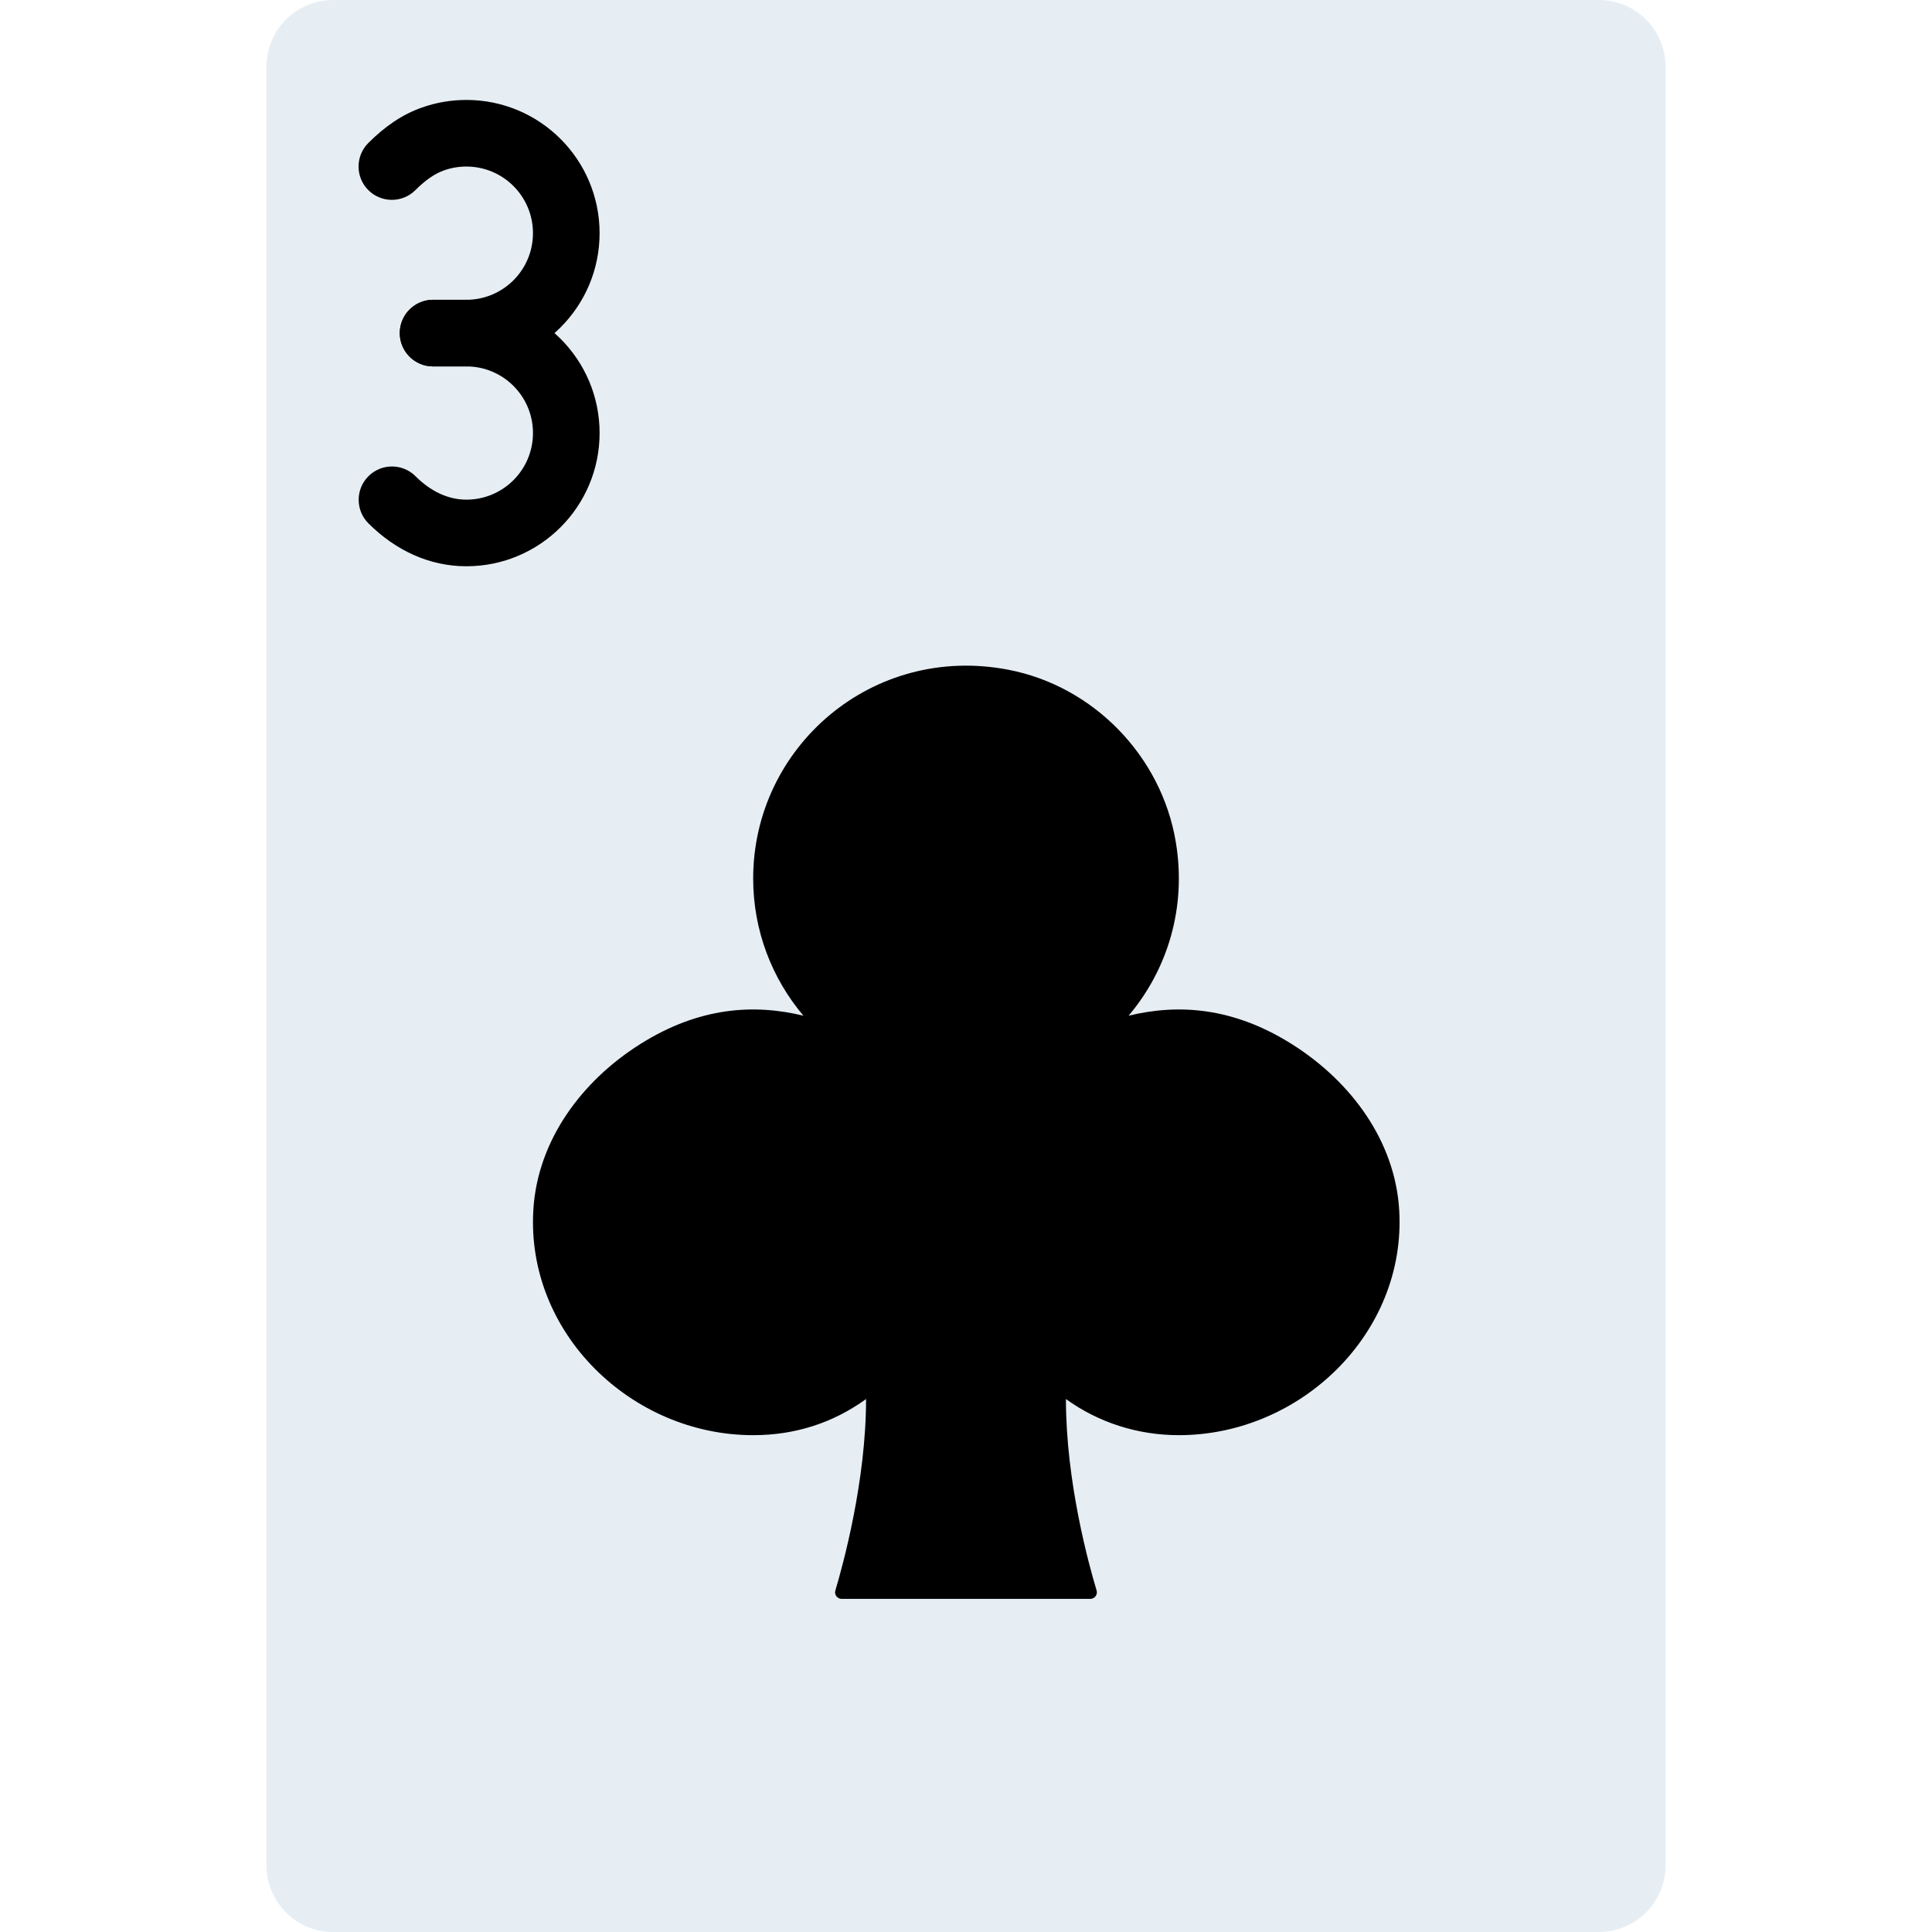
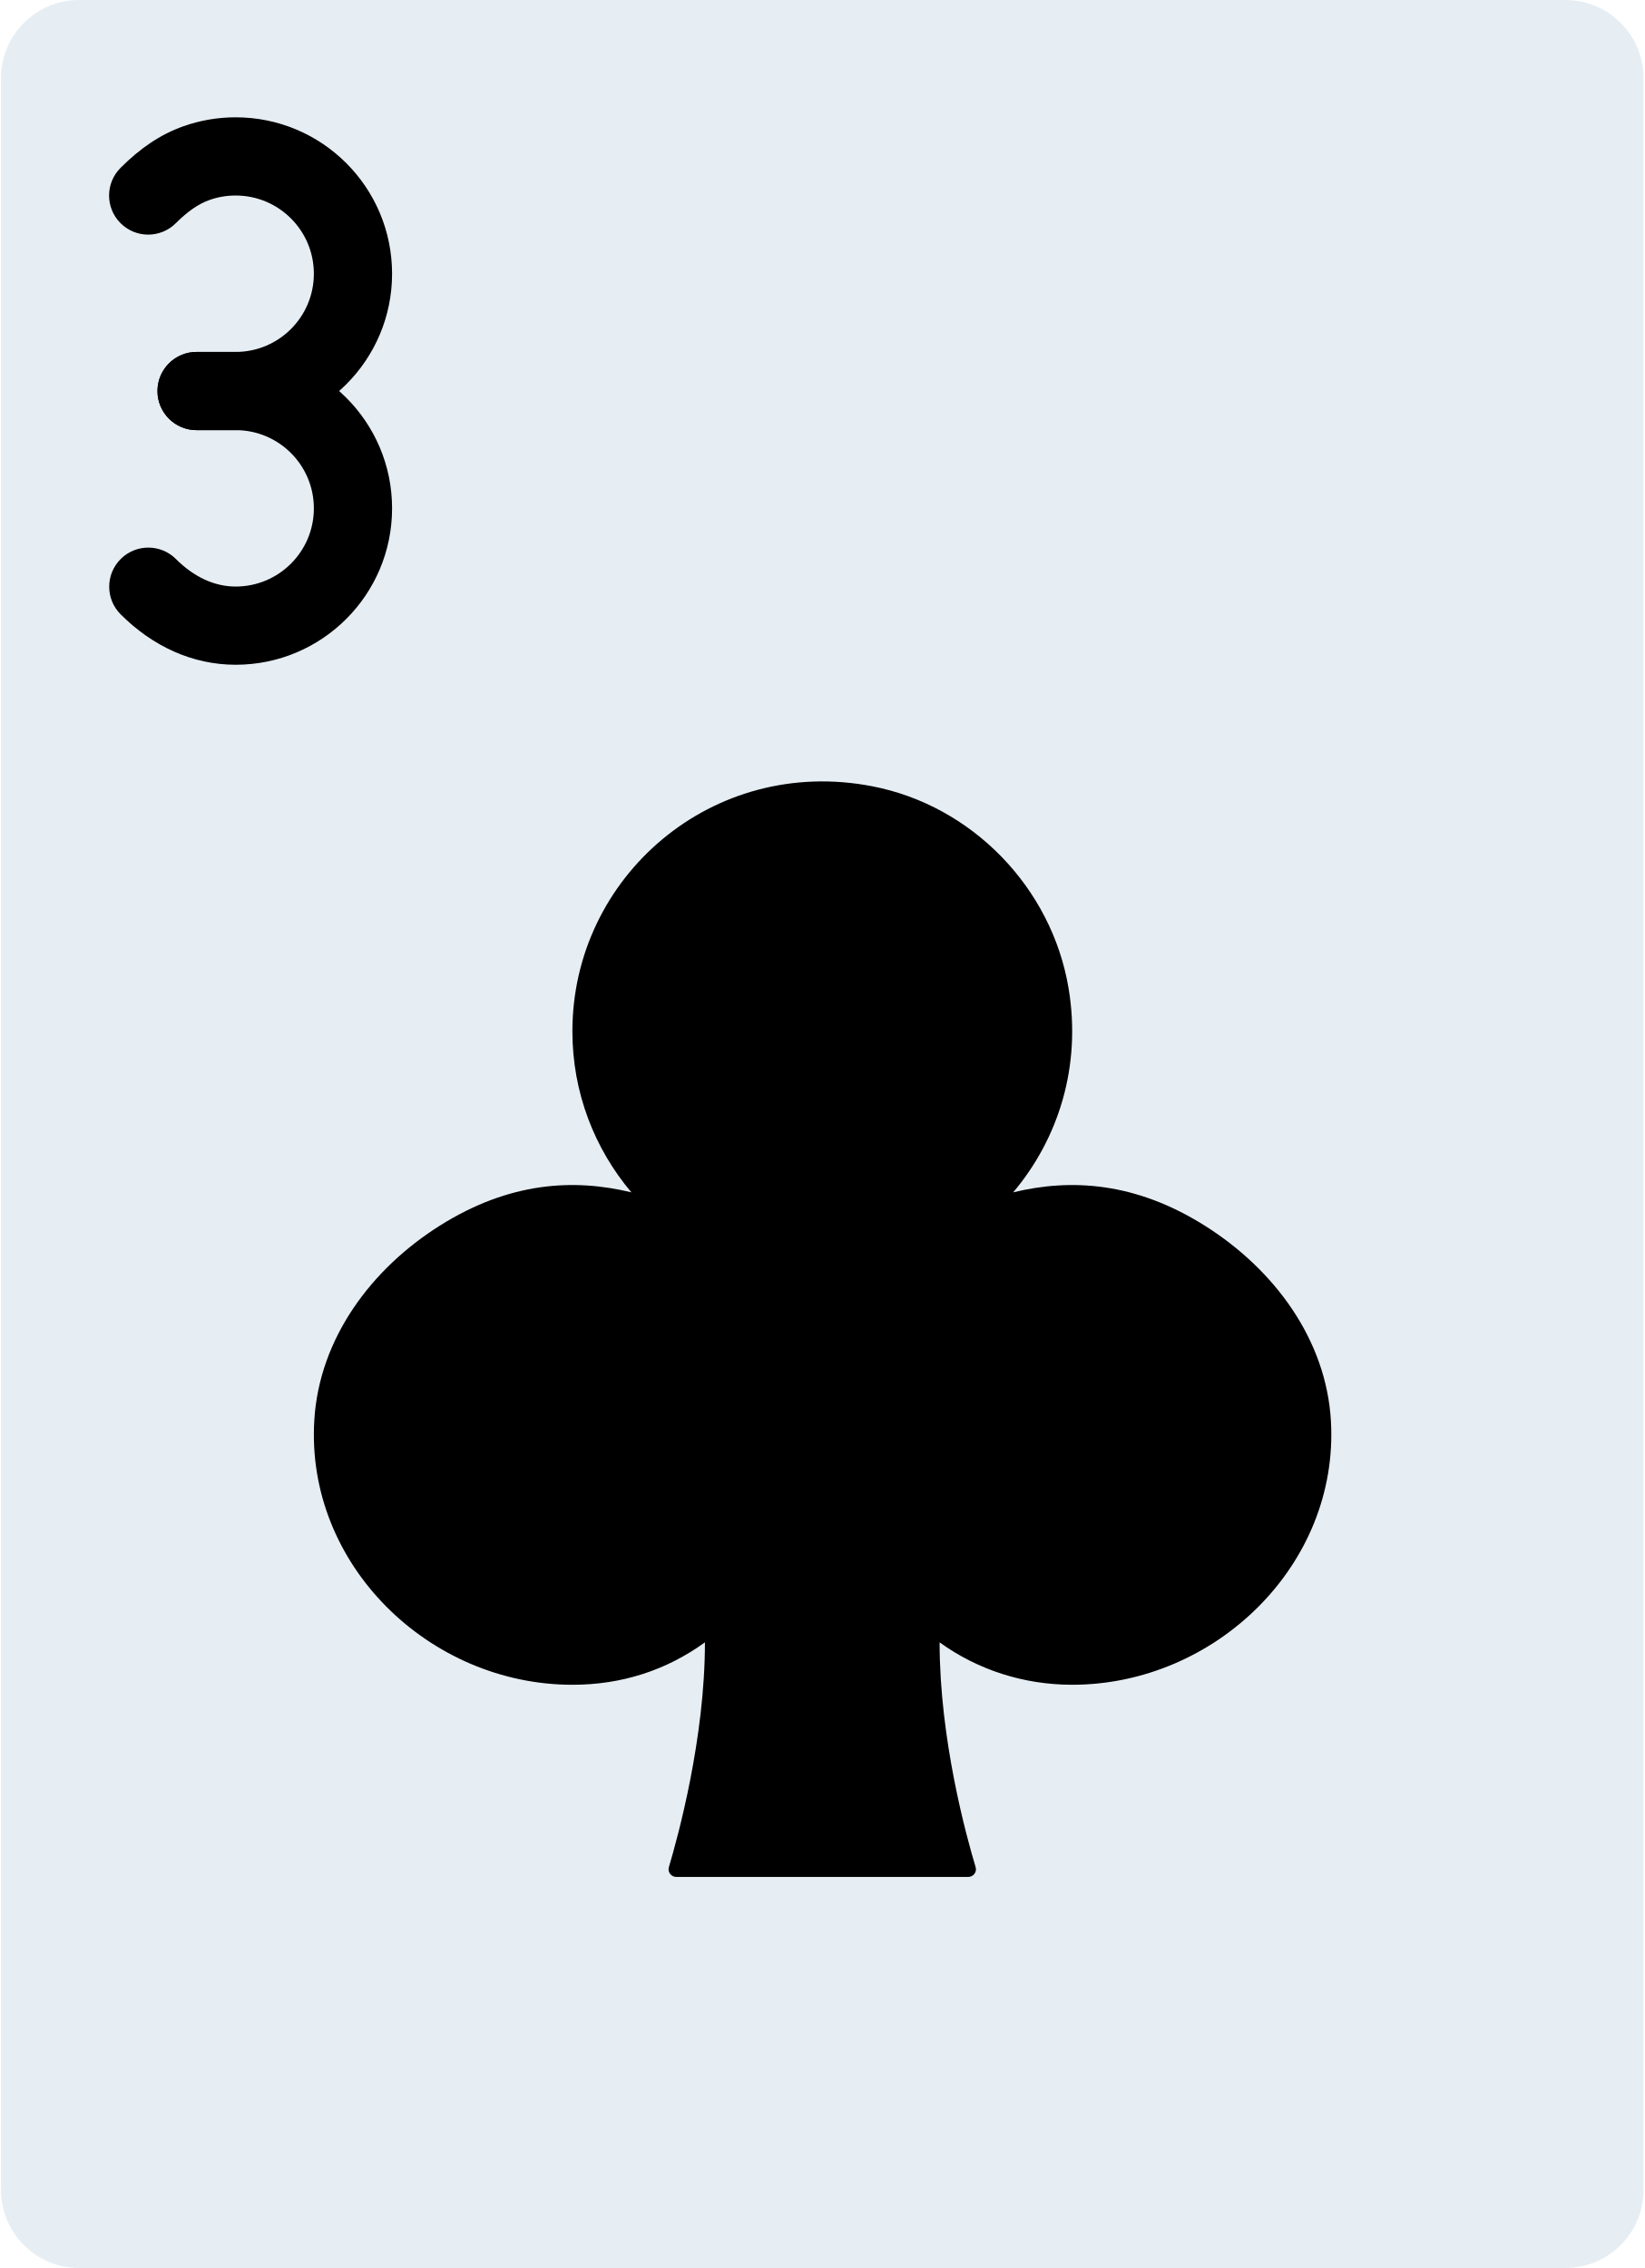
- <svg xmlns="http://www.w3.org/2000/svg" height="800px" width="800px" version="1.1" id="Layer_1" viewBox="0 0 512 512" xml:space="preserve">
-   <g>
-     <path style="fill:#E6EEF4;" d="M423.724,0H88.276c-9.754,0-17.655,7.901-17.655,17.655v476.69c0,9.754,7.901,17.655,17.655,17.655   h335.448c9.754,0,17.655-7.901,17.655-17.655V17.655C441.379,7.901,433.479,0,423.724,0" />
-     <g>
-       <path d="M282.482,370.759c0,21.91,6.047,43.82,8.13,50.732c0.344,1.139-0.521,2.233-1.704,2.233h-65.827    c-1.183,0-2.039-1.095-1.704-2.225c2.074-6.947,8.139-29.096,8.139-50.741c-8.722,6.321-18.803,9.578-29.917,9.578    c-32.274,0-60.275-27.101-58.253-59.78c1.13-18.379,12.835-34.145,28.425-43.926c15.651-9.825,30.164-10.611,43.14-7.459    c-8.298-9.825-13.312-22.502-13.312-36.361c0-34.834,31.576-62.296,67.663-55.314c22.59,4.361,40.545,22.925,44.332,45.612    c2.948,17.602-2.304,33.986-12.5,46.062c13.065-3.169,27.692-2.348,43.467,7.662c15.519,9.852,27.18,25.582,28.248,43.926    c1.889,32.591-26.2,59.577-58.403,59.577C301.444,380.337,291.045,376.947,282.482,370.759" />
-       <path d="M123.587,97.103c19.503,0,35.31-15.808,35.31-35.31s-15.808-35.31-35.31-35.31c-4.058,0-8.024,0.686-11.778,2.017    c-5.252,1.849-9.826,5.02-14.202,9.396c-3.447,3.447-3.447,9.037,0,12.484c3.447,3.447,9.037,3.447,12.484,0    c2.652-2.652,5.113-4.358,7.6-5.234c1.883-0.668,3.854-1.008,5.896-1.008c9.752,0,17.655,7.903,17.655,17.655    s-7.903,17.655-17.655,17.655h-8.801c-4.875,0-8.828,3.952-8.828,8.828c0,4.875,3.952,8.828,8.828,8.828H123.587z" />
-       <path d="M123.589,150.067c19.503,0,35.31-15.808,35.31-35.31s-15.808-35.31-35.31-35.31h-8.828c-4.875,0-8.828,3.952-8.828,8.828    c0,4.875,3.952,8.828,8.828,8.828h8.828c9.752,0,17.655,7.903,17.655,17.655s-7.903,17.655-17.655,17.655    c-4.808,0-9.446-2.183-13.47-6.207c-3.447-3.447-9.037-3.447-12.484,0c-3.447,3.447-3.447,9.037,0,12.484    C104.785,145.84,113.768,150.067,123.589,150.067z" />
-     </g>
-   </g>
+ <svg xmlns="http://www.w3.org/2000/svg" width="580" height="800" viewBox="0 0 580 800" fill="none">
+   <path d="M552.069 0H27.931C12.691 0 0.345 12.345 0.345 27.586V772.414C0.345 787.655 12.691 800 27.931 800H552.069C567.309 800 579.655 787.655 579.655 772.414V27.586C579.655 12.345 567.311 0 552.069 0Z" fill="#E6EEF4" />
+   <path d="M331.378 579.311C331.378 613.545 340.826 647.78 344.081 658.58C344.619 660.359 343.267 662.069 341.419 662.069H238.564C236.716 662.069 235.378 660.358 235.902 658.592C239.142 647.737 248.619 613.13 248.619 579.309C234.991 589.186 219.239 594.275 201.873 594.275C151.445 594.275 107.694 551.93 110.853 500.869C112.619 472.151 130.908 447.517 155.267 432.234C179.722 416.883 202.398 415.655 222.673 420.58C209.708 405.228 201.873 385.42 201.873 363.766C201.873 309.337 251.211 266.428 307.597 277.337C342.894 284.151 370.948 313.158 376.866 348.606C381.472 376.109 373.266 401.709 357.334 420.578C377.748 415.626 400.603 416.909 425.251 432.55C449.5 447.944 467.72 472.522 469.389 501.184C472.341 552.108 428.451 594.273 378.134 594.273C361.006 594.276 344.758 588.98 331.378 579.311Z" fill="black" />
+   <path d="M83.105 151.723C113.578 151.723 138.277 127.023 138.277 96.552C138.277 66.08 113.577 41.38 83.105 41.38C76.764 41.38 70.567 42.452 64.701 44.531C56.495 47.42 49.348 52.375 42.511 59.212C37.125 64.598 37.125 73.333 42.511 78.719C47.897 84.105 56.631 84.105 62.017 78.719C66.161 74.575 70.006 71.909 73.892 70.541C76.834 69.497 79.914 68.966 83.105 68.966C98.342 68.966 110.691 81.314 110.691 96.552C110.691 111.789 98.342 124.137 83.105 124.137H69.353C61.736 124.137 55.559 130.312 55.559 137.931C55.559 145.548 61.734 151.725 69.353 151.725L83.105 151.723Z" fill="black" />
+   <path d="M83.108 234.48C113.581 234.48 138.28 209.78 138.28 179.308C138.28 148.836 113.58 124.136 83.108 124.136H69.314C61.697 124.136 55.52 130.311 55.52 137.93C55.52 145.547 61.695 151.723 69.314 151.723H83.108C98.345 151.723 110.694 164.072 110.694 179.309C110.694 194.547 98.345 206.895 83.108 206.895C75.595 206.895 68.348 203.484 62.061 197.197C56.675 191.811 47.941 191.811 42.555 197.197C37.169 202.583 37.169 211.317 42.555 216.703C53.727 227.875 67.762 234.48 83.108 234.48Z" fill="black" />
</svg>
